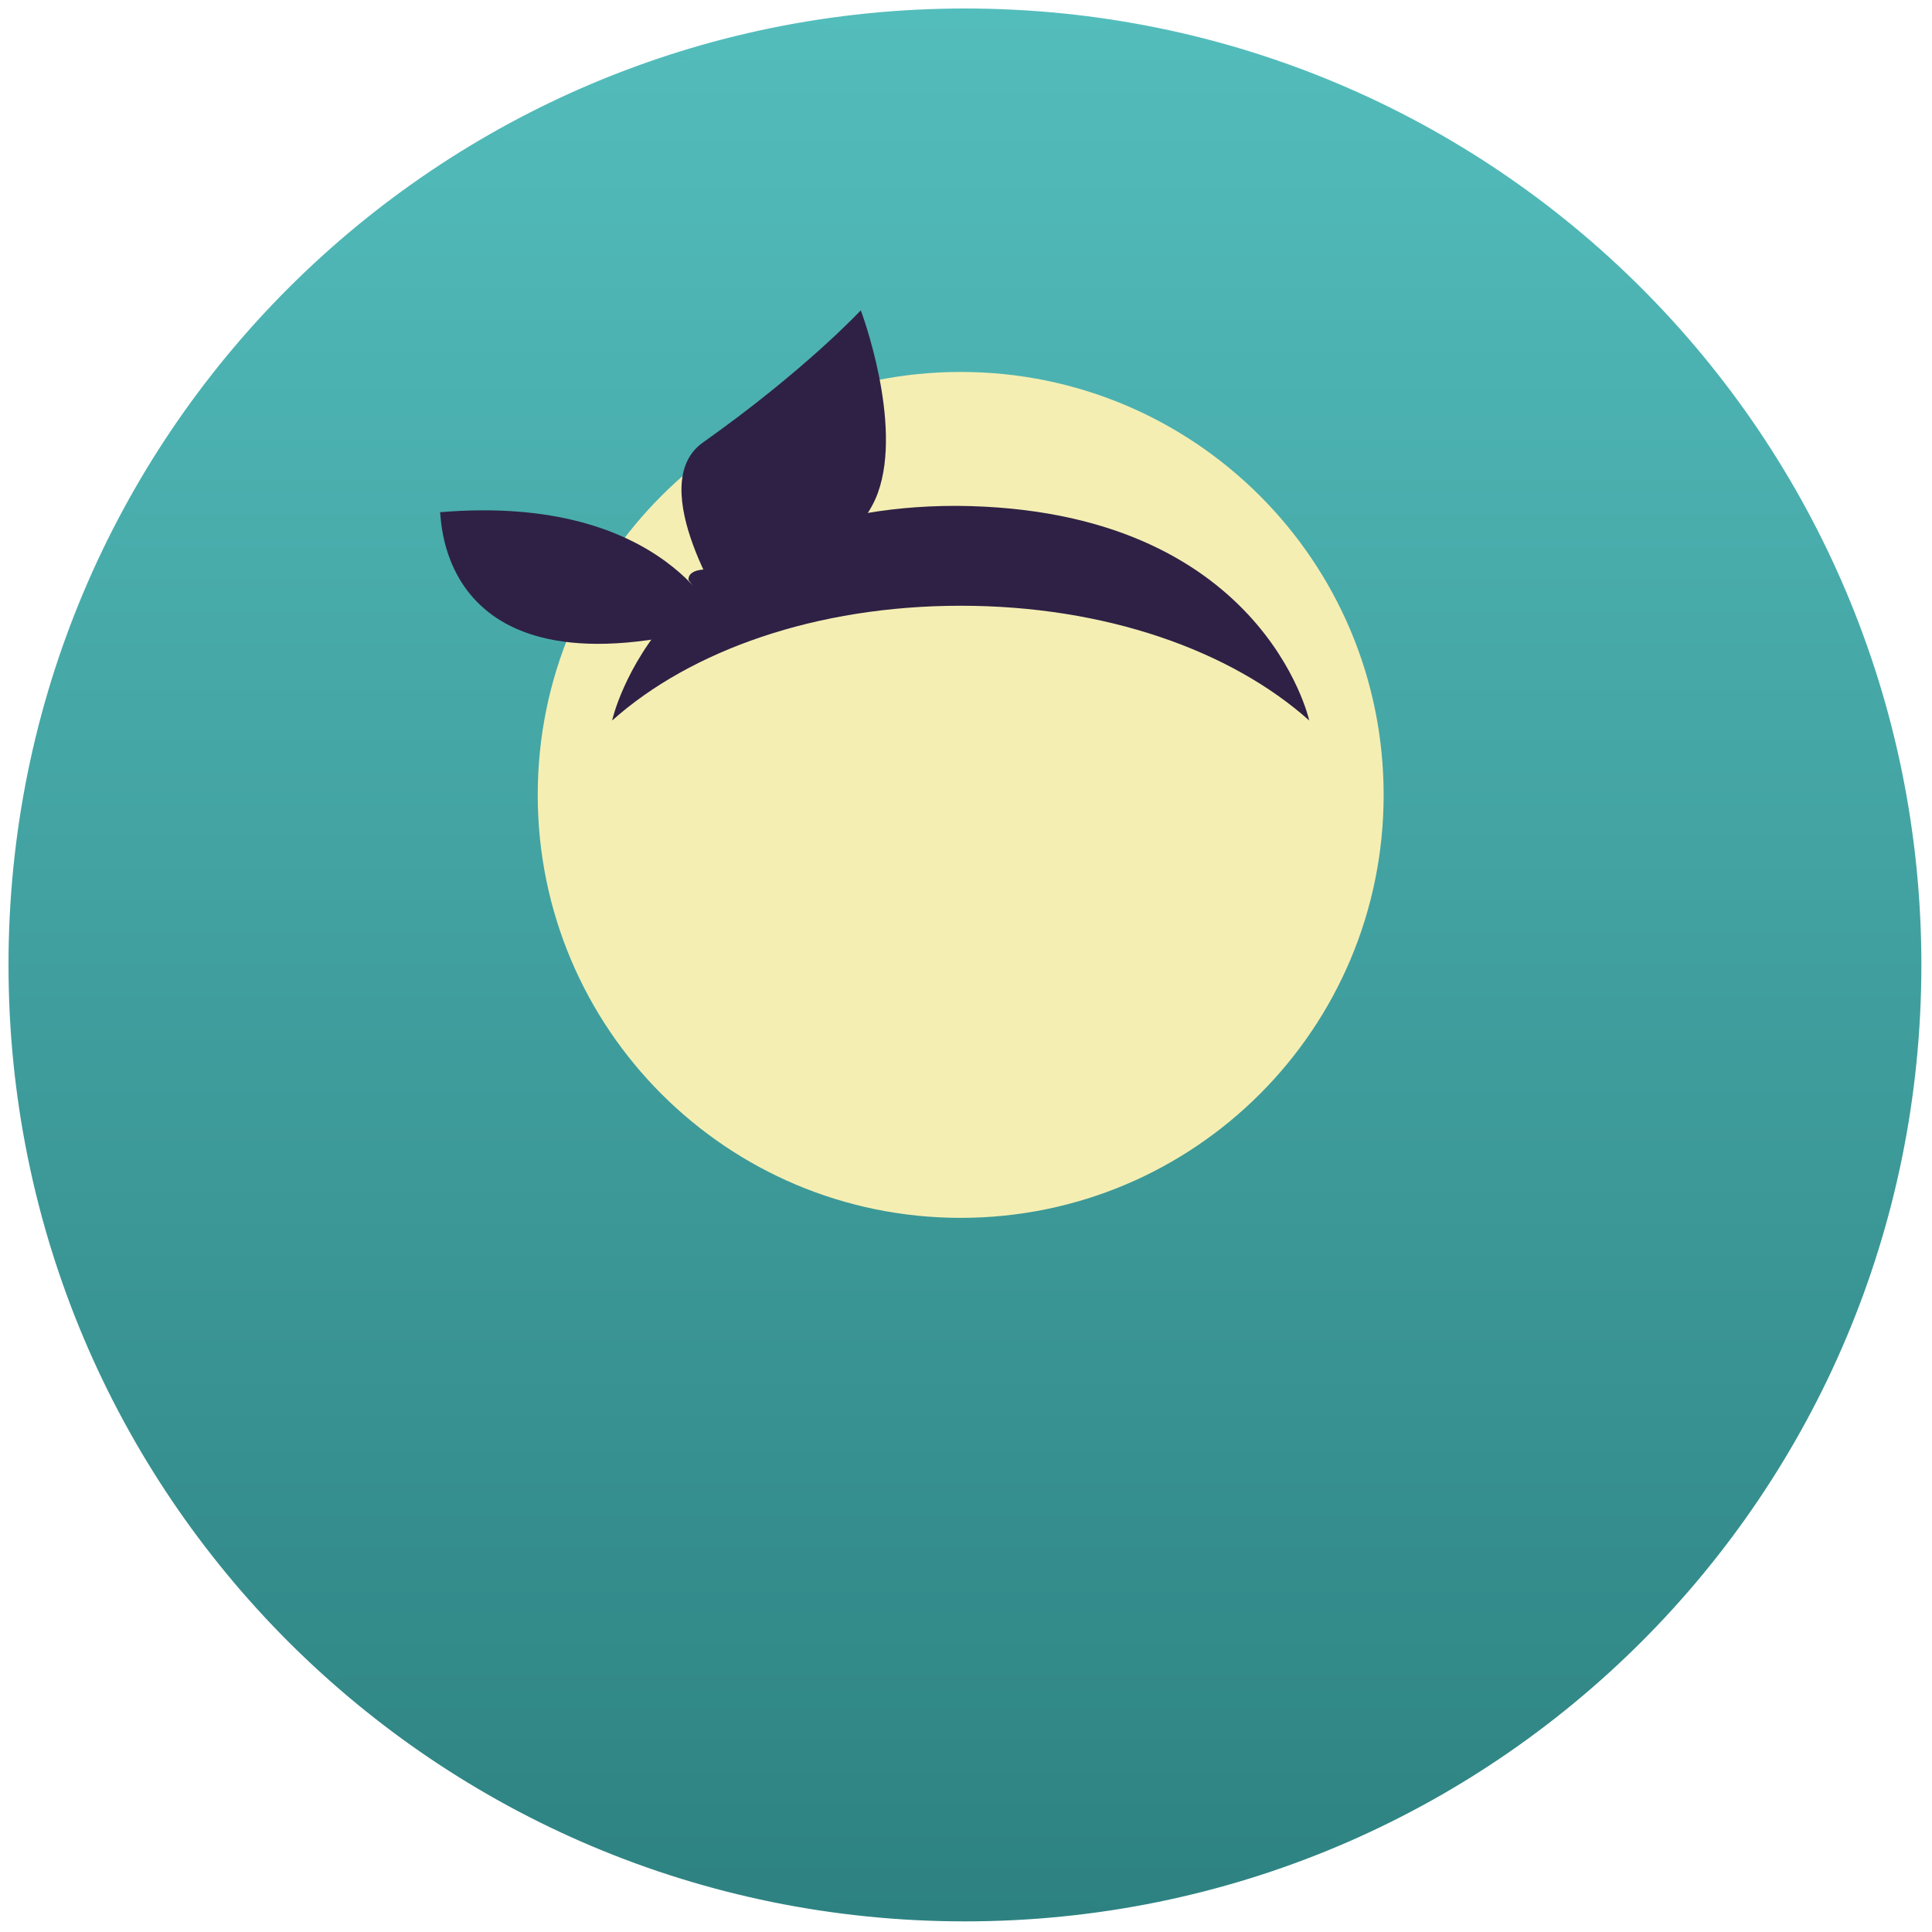
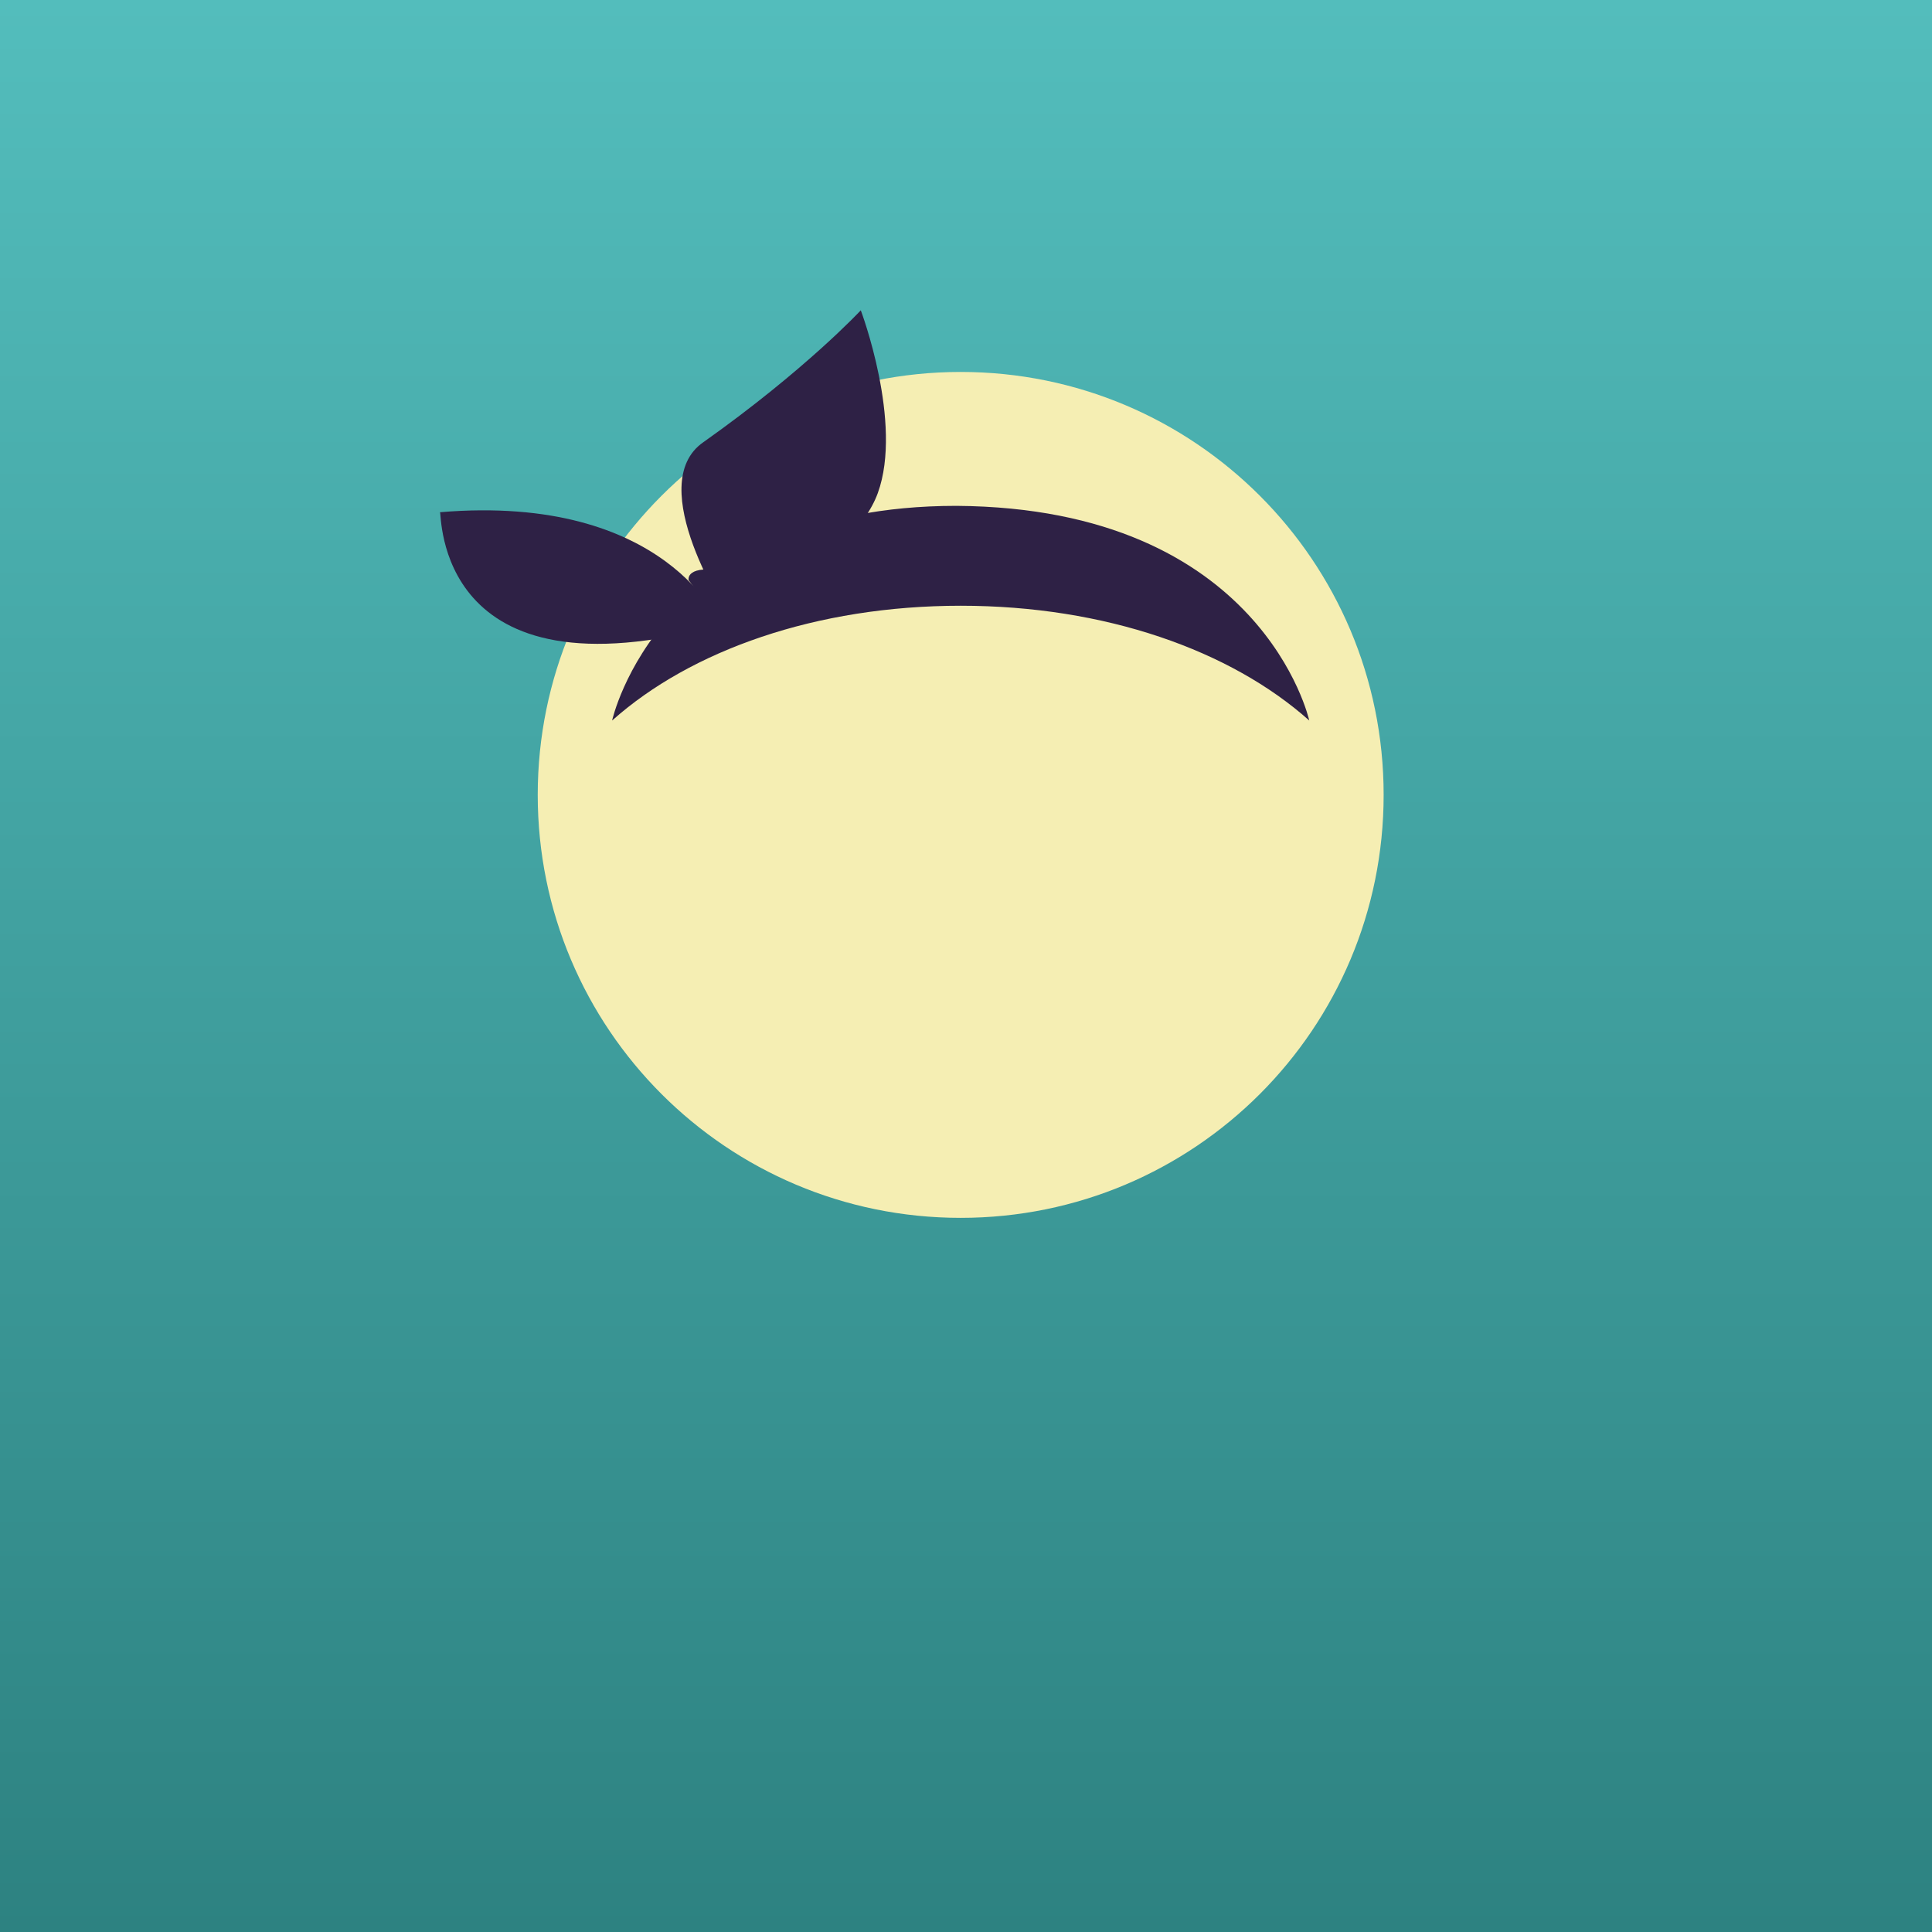
<svg xmlns="http://www.w3.org/2000/svg" version="1.1" id="Layer_1" x="0px" y="0px" viewBox="0 0 90.9 90.9" style="enable-background:new 0 0 90.9 90.9;" xml:space="preserve">
  <style type="text/css">
	.st0{fill:url(#SVGID_1_);}
- 	.st1{fill:url(#SVGID_2_);}
- 	.st2{fill:#F5EEB3;}
- 	.st3{fill:#2E2145;}
+ 	.st1{fill:#F5EEB3;}
+ 	.st2{fill:#2E2145;}
</style>
+   <linearGradient id="SVGID_1_" gradientUnits="userSpaceOnUse" x1="45.45" y1="0" x2="45.45" y2="90.9">
+     <stop offset="0" style="stop-color:#53BDBC" />
+     <stop offset="1" style="stop-color:#2D8281" />
+   </linearGradient>
+   <rect class="st0" width="90.9" height="90.9" />
  <g>
-     <g>
-       <linearGradient id="SVGID_1_" gradientUnits="userSpaceOnUse" x1="-493.579" y1="336.173" x2="-493.579" y2="246.584" gradientTransform="matrix(1 0 0 -1 539.01 336.8097)">
-         <stop offset="0" style="stop-color:#53BDBC" />
-         <stop offset="1" style="stop-color:#2D8281" />
-       </linearGradient>
-       <path class="st0" d="M45.4,90.2c24.7,0,44.8-20.1,44.8-44.8S70.2,0.6,45.4,0.6C20.7,0.6,0.6,20.7,0.6,45.4S20.7,90.2,45.4,90.2z" />
-       <linearGradient id="SVGID_2_" gradientUnits="userSpaceOnUse" x1="-493.579" y1="336.378" x2="-493.579" y2="246.378" gradientTransform="matrix(1 0 0 -1 539.01 336.8097)">
-         <stop offset="0" style="stop-color:#53BDBC" />
-         <stop offset="1" style="stop-color:#2D8281" />
-       </linearGradient>
-       <path class="st1" d="M45.4,0.8c11.9,0,23.1,4.6,31.5,13.1C85.4,22.3,90,33.5,90,45.4S85.4,68.5,77,77C68.5,85.4,57.3,90,45.4,90    S22.3,85.4,13.9,77C5.5,68.5,0.8,57.3,0.8,45.4s4.6-23.1,13.1-31.5C22.3,5.5,33.5,0.8,45.4,0.8z M45.4,0.4c-24.9,0-45,20.1-45,45    s20.1,45,45,45s45-20.1,45-45S70.3,0.4,45.4,0.4z" />
-     </g>
-     <path class="st2" d="M45.2,57.3c11,0,19.9-8.9,19.9-19.9c0-11-8.9-19.9-19.9-19.9c-11,0-19.9,8.9-19.9,19.9   C25.3,48.4,34.2,57.3,45.2,57.3z" />
-     <path class="st3" d="M61.6,33.9c-3.7-3.3-9.6-5.4-16.4-5.4s-12.7,2.1-16.4,5.4c0,0,2.2-10.1,16.2-10.1   C59.4,23.9,61.6,33.9,61.6,33.9z" />
-     <path class="st3" d="M33.9,29.4c0,0-2.5-6.2-13.2-5.3C20.8,24.1,20.4,33.1,33.9,29.4z" />
-     <path class="st3" d="M34.3,29c0,0,5.8-2.5,7-5.8c1.2-3.3-0.8-8.6-0.8-8.6s-2.6,2.8-7.4,6.2C30.2,22.8,34.3,29,34.3,29z" />
-     <path class="st3" d="M34.7,30.2c0,0,1.6-2.9-0.4-3.3c-2.1-0.4-1.9,0.4-1.9,0.4s1.4,1.6,0,2.4S34.7,30.2,34.7,30.2z" />
+     <path class="st1" d="M45.2,57.3c11,0,19.9-8.9,19.9-19.9s-8.9-19.9-19.9-19.9s-19.9,8.9-19.9,19.9C25.3,48.4,34.2,57.3,45.2,57.3z" />
+     <path class="st2" d="M61.6,33.9c-3.7-3.3-9.6-5.4-16.4-5.4s-12.7,2.1-16.4,5.4c0,0,2.2-10.1,16.2-10.1   C59.4,23.9,61.6,33.9,61.6,33.9z" />
+     <path class="st2" d="M33.9,29.4c0,0-2.5-6.2-13.2-5.3C20.8,24.1,20.4,33.1,33.9,29.4z" />
+     <path class="st2" d="M34.3,29c0,0,5.8-2.5,7-5.8s-0.8-8.6-0.8-8.6s-2.6,2.8-7.4,6.2C30.2,22.8,34.3,29,34.3,29z" />
+     <path class="st2" d="M34.7,30.2c0,0,1.6-2.9-0.4-3.3c-2.1-0.4-1.9,0.4-1.9,0.4s1.4,1.6,0,2.4S34.7,30.2,34.7,30.2z" />
  </g>
</svg>
